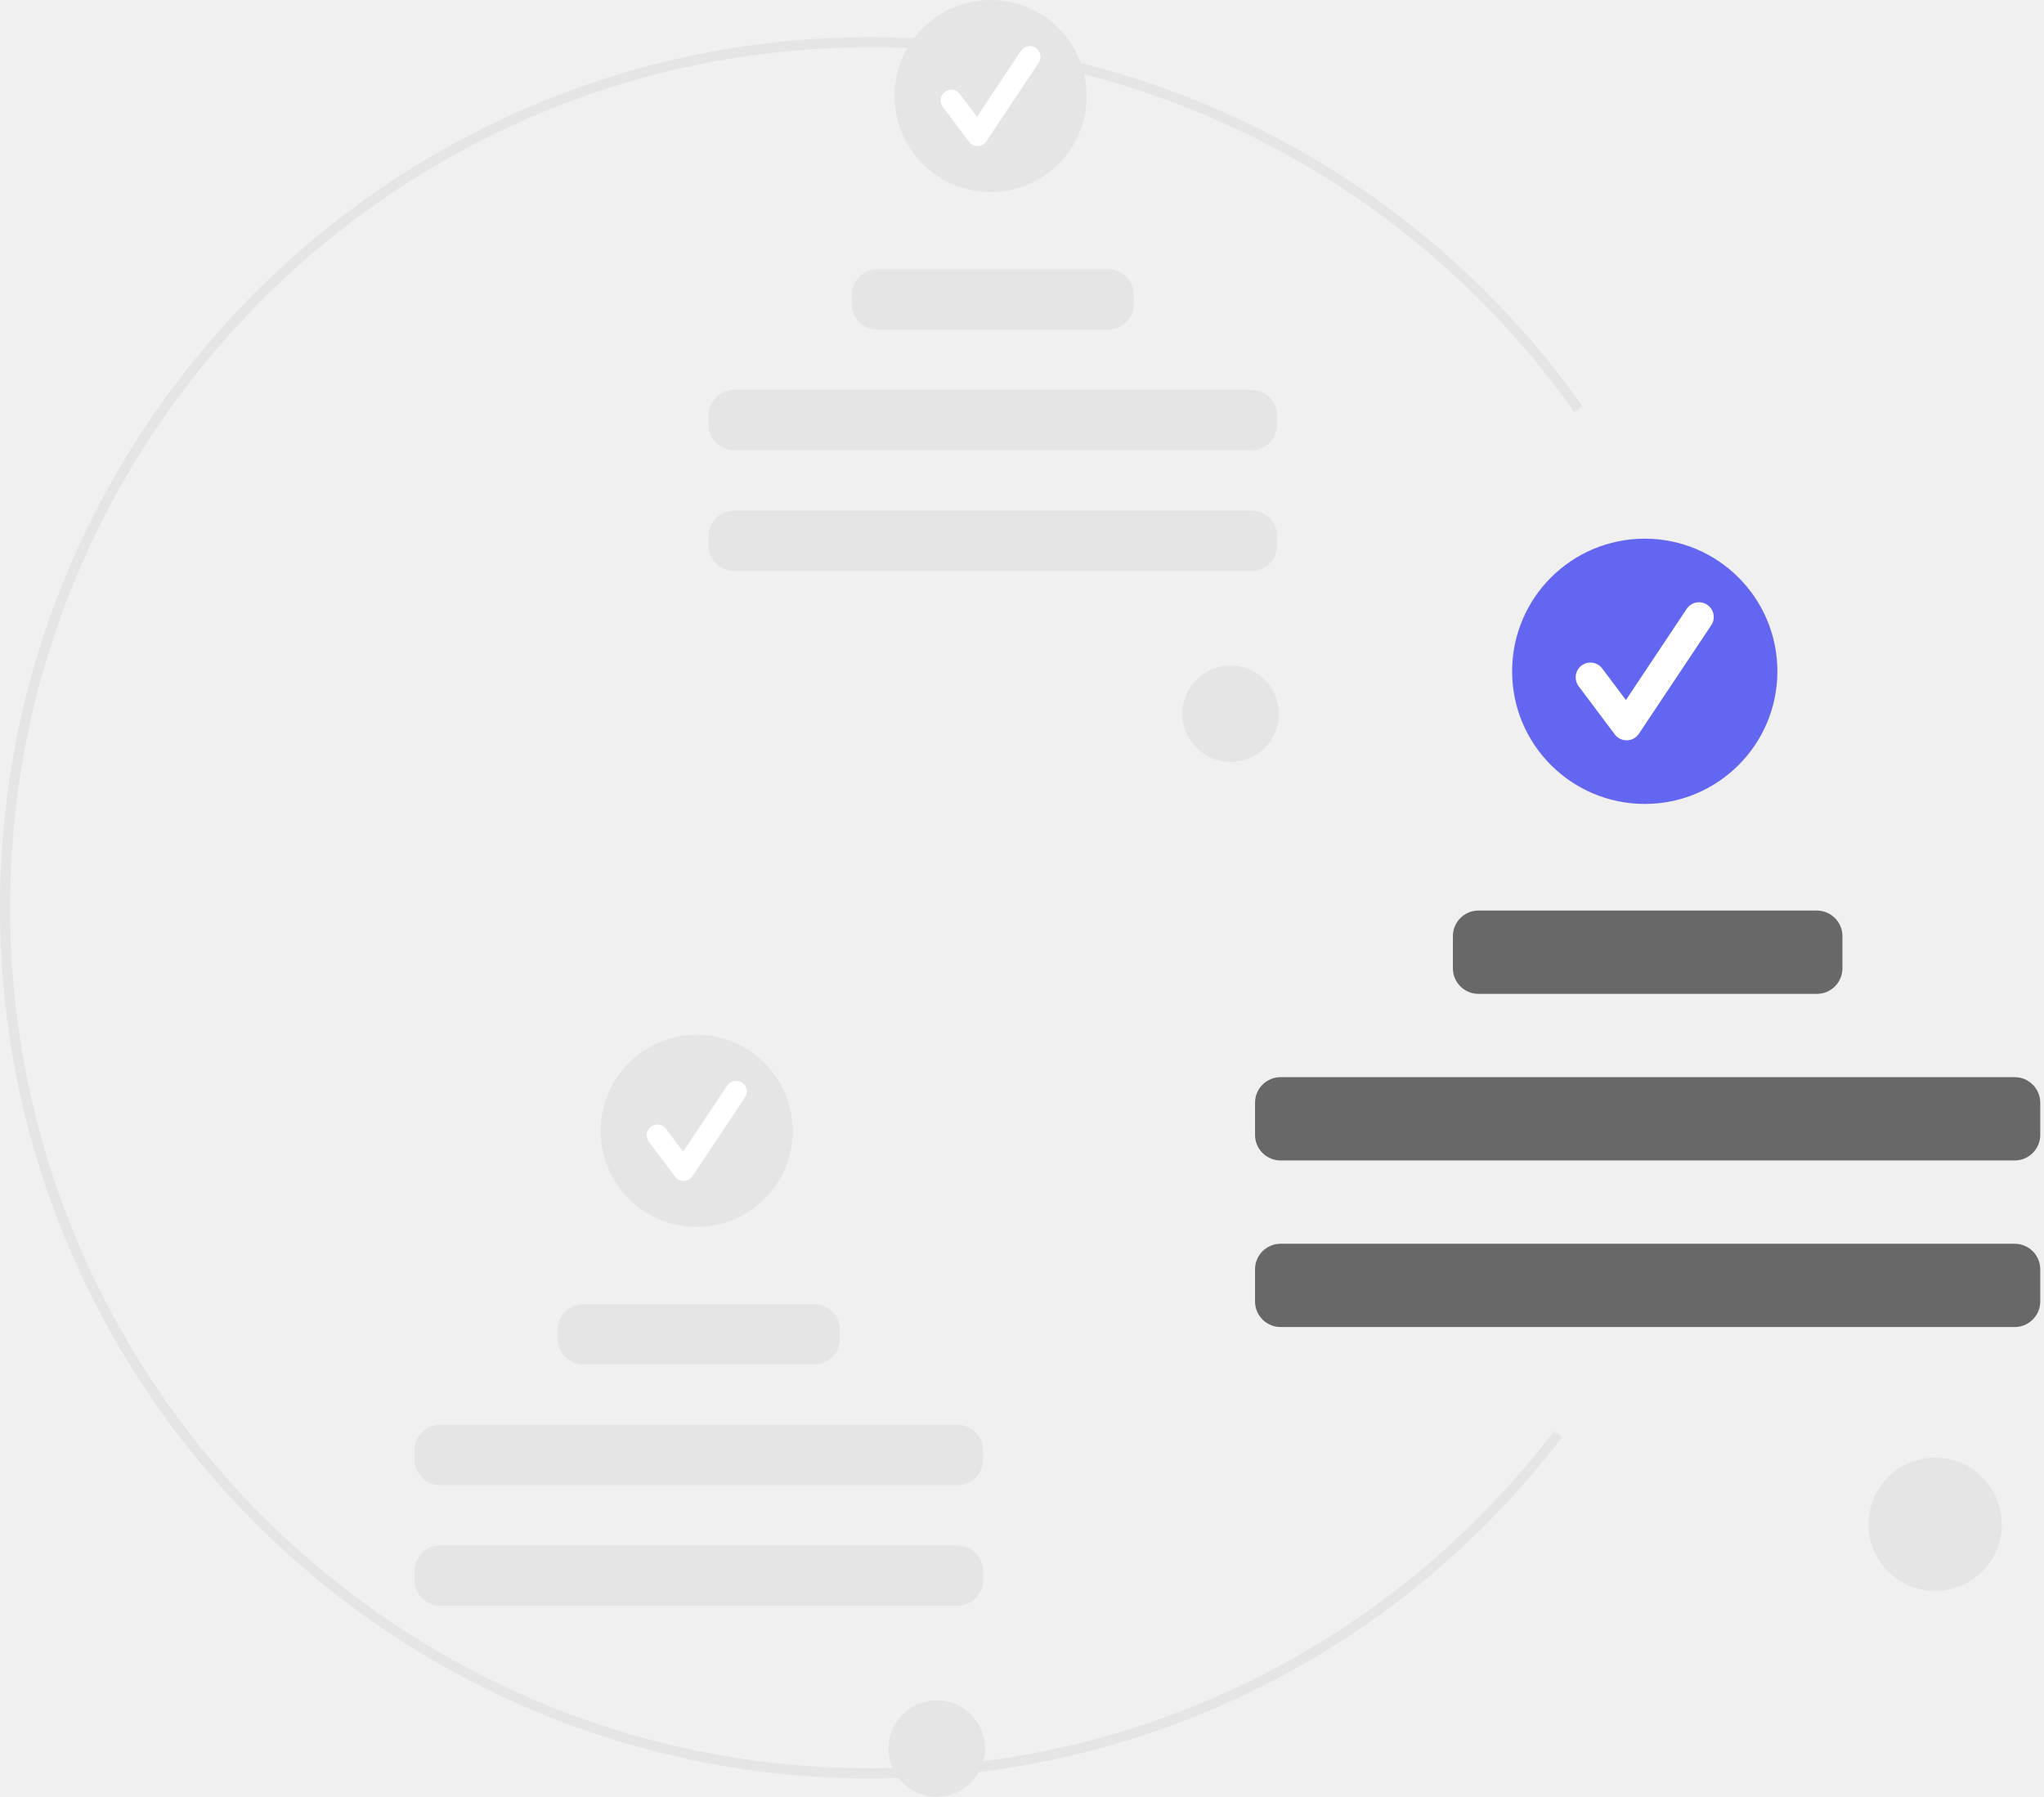
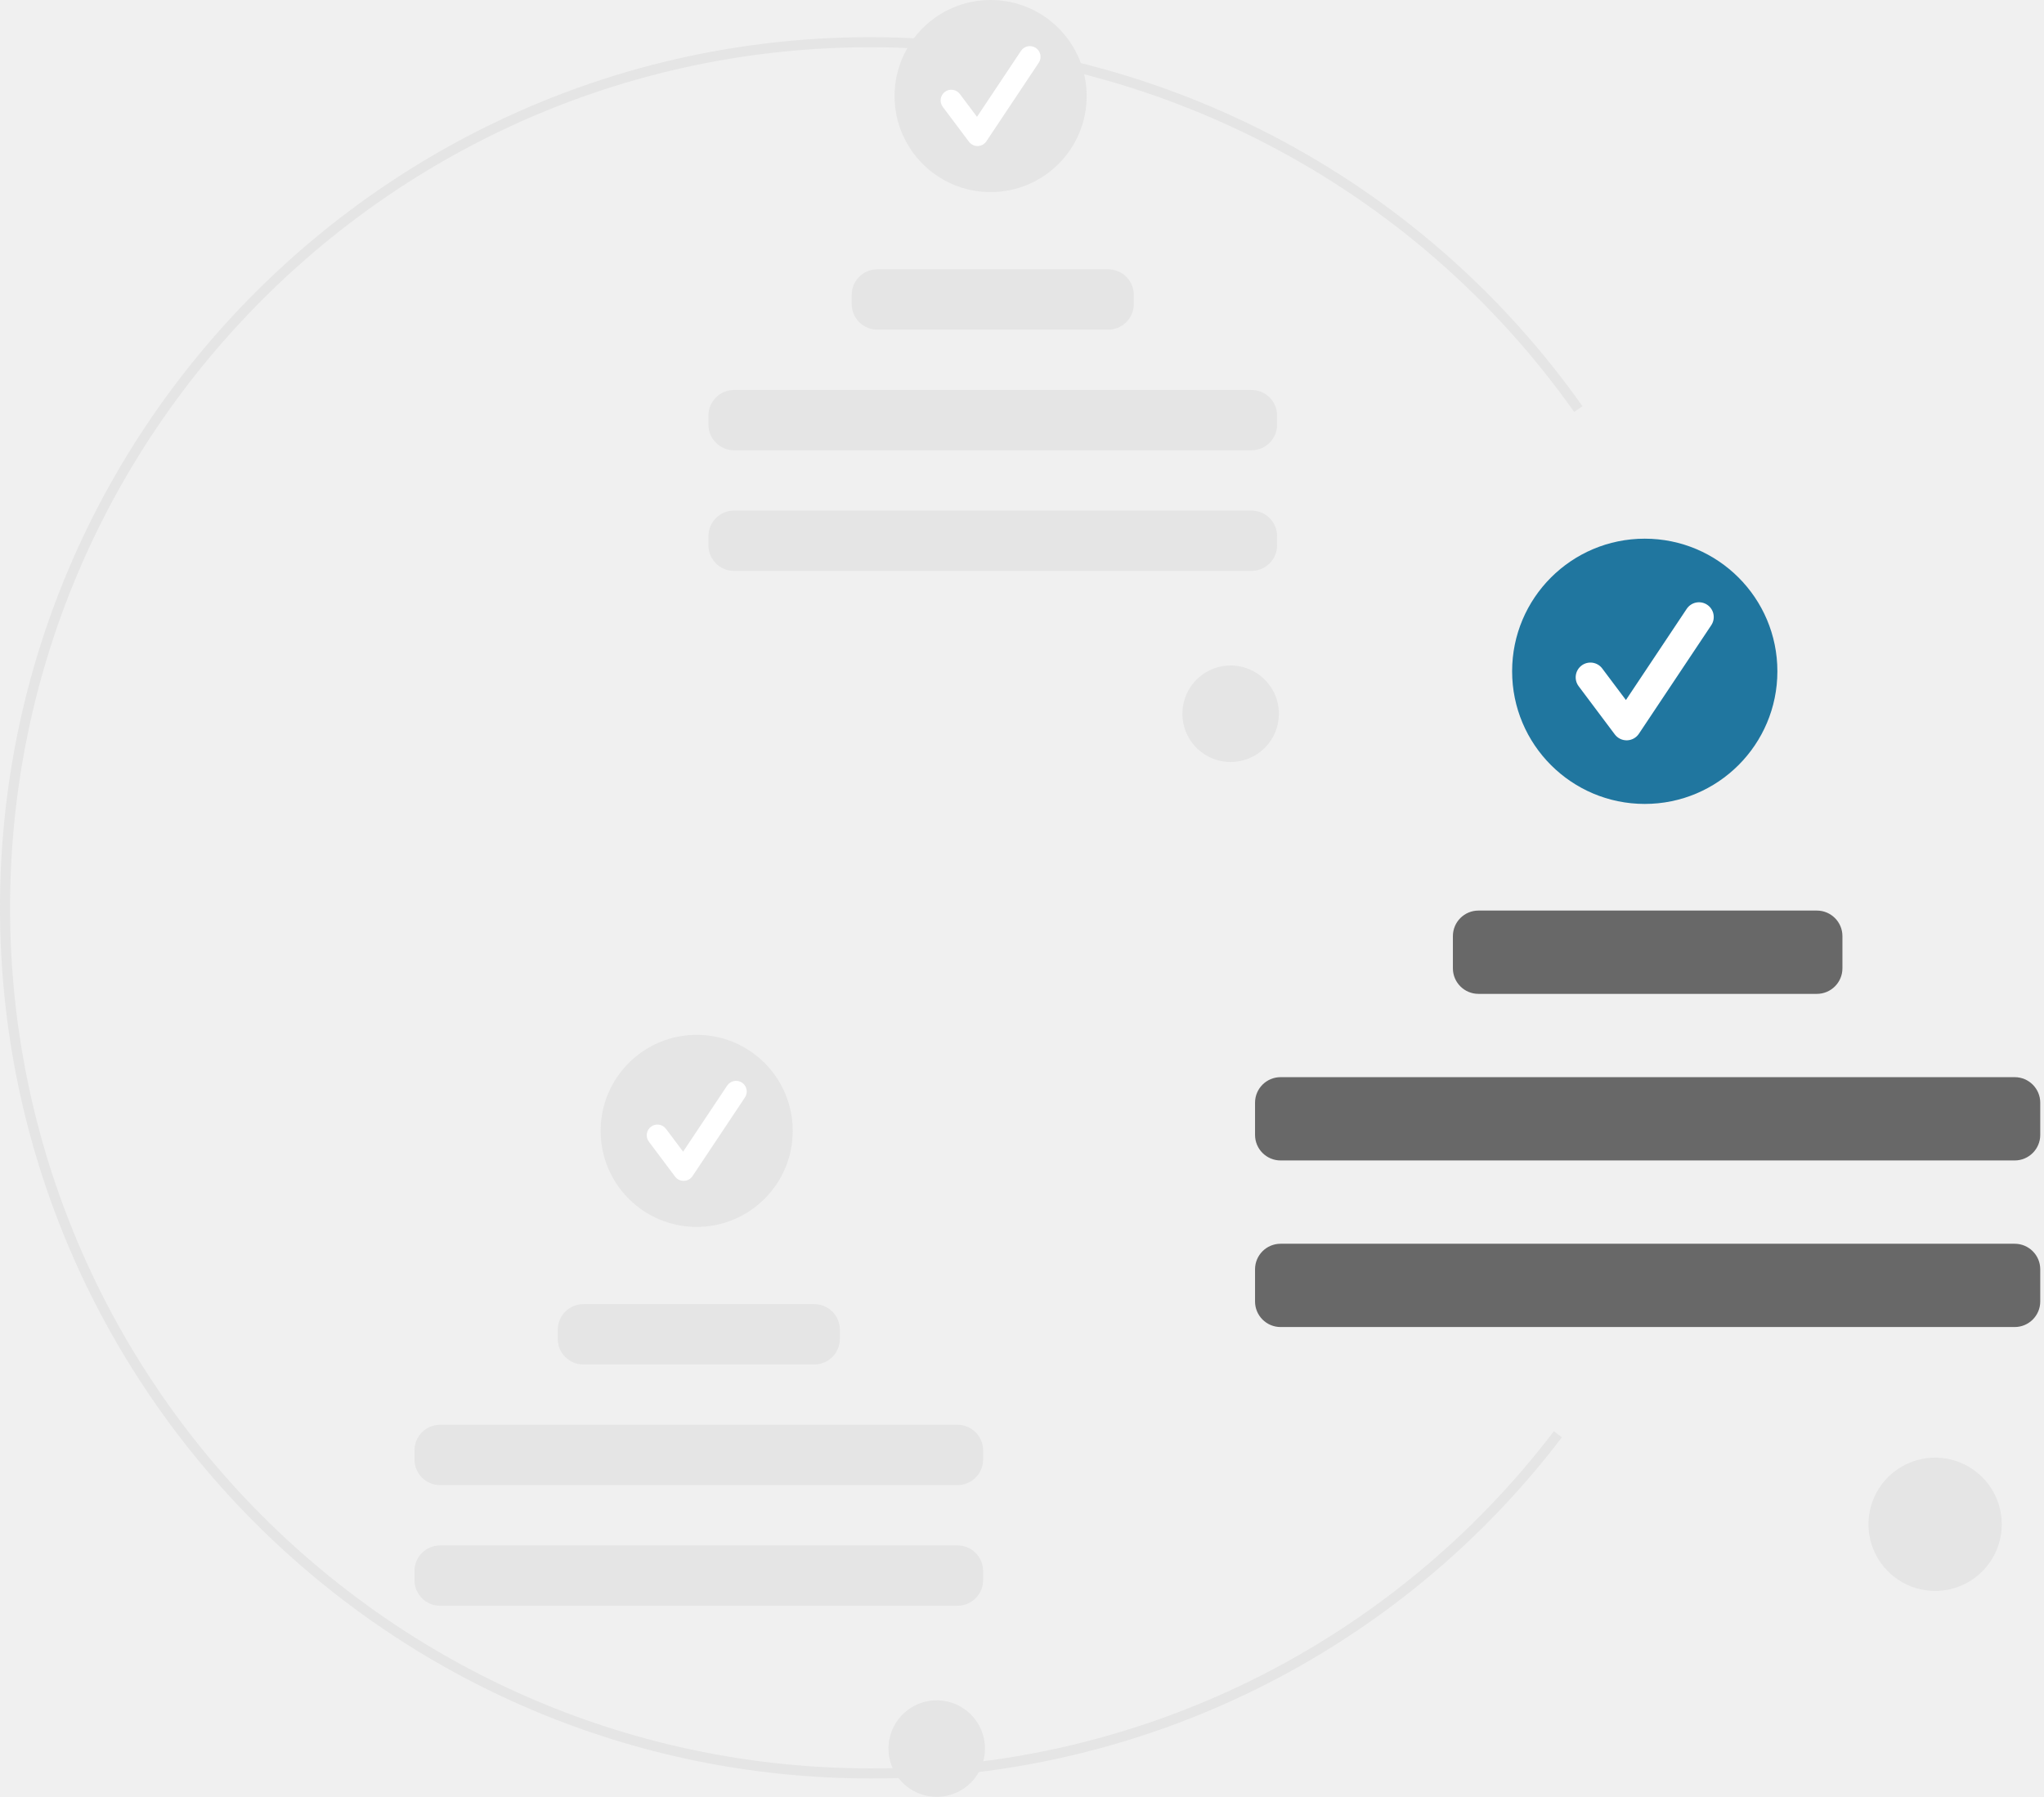
<svg xmlns="http://www.w3.org/2000/svg" width="182" height="160" viewBox="0 0 182 160" fill="none">
  <path d="M77.527 158.363C34.778 158.363 0 123.584 0 80.835C0 38.087 34.778 3.308 77.527 3.308C89.948 3.321 102.185 6.312 113.212 12.029C124.239 17.747 133.735 26.025 140.902 36.169L140.169 36.687C133.084 26.66 123.699 18.478 112.799 12.826C101.9 7.175 89.805 4.219 77.527 4.206C35.274 4.206 0.898 38.582 0.898 80.835C0.898 123.089 35.274 157.465 77.527 157.465C89.297 157.503 100.917 154.812 111.472 149.603C122.026 144.393 131.23 136.808 138.359 127.442L139.071 127.988C131.859 137.464 122.547 145.138 111.869 150.409C101.19 155.679 89.435 158.401 77.527 158.363Z" fill="#E5E5E5" />
  <path d="M109.579 67.853C108.729 67.853 107.898 67.601 107.191 67.128C106.484 66.656 105.934 65.985 105.608 65.2C105.283 64.415 105.198 63.55 105.364 62.717C105.53 61.883 105.939 61.117 106.54 60.517C107.141 59.916 107.907 59.506 108.74 59.34C109.574 59.175 110.438 59.26 111.223 59.585C112.008 59.91 112.68 60.461 113.152 61.168C113.624 61.874 113.876 62.705 113.876 63.555C113.876 64.695 113.423 65.788 112.617 66.594C111.811 67.4 110.718 67.853 109.579 67.853Z" fill="#E5E5E5" />
  <path d="M88.204 17.104C92.928 17.104 96.757 13.275 96.757 8.552C96.757 3.829 92.928 0 88.204 0C83.481 0 79.652 3.829 79.652 8.552C79.652 13.275 83.481 17.104 88.204 17.104Z" fill="#E5E5E5" />
  <path d="M87.038 13.003C86.891 13.003 86.745 12.969 86.613 12.903C86.481 12.836 86.366 12.741 86.277 12.622L83.944 9.512C83.869 9.412 83.815 9.298 83.784 9.177C83.753 9.056 83.746 8.93 83.763 8.806C83.781 8.683 83.823 8.564 83.887 8.456C83.95 8.349 84.034 8.255 84.134 8.18C84.234 8.105 84.348 8.05 84.469 8.019C84.59 7.988 84.716 7.981 84.84 7.999C84.963 8.017 85.082 8.059 85.19 8.122C85.297 8.186 85.391 8.27 85.466 8.37L86.993 10.405L90.913 4.525C91.054 4.316 91.271 4.173 91.518 4.124C91.764 4.076 92.02 4.127 92.229 4.266C92.438 4.405 92.583 4.622 92.633 4.868C92.683 5.114 92.634 5.37 92.496 5.58L87.83 12.579C87.746 12.706 87.632 12.81 87.499 12.884C87.366 12.958 87.217 12.998 87.065 13.003L87.038 13.003Z" fill="white" />
  <path d="M98.677 23.981H78.112C76.855 23.981 75.836 25 75.836 26.257V27.076C75.836 28.333 76.855 29.352 78.112 29.352H98.677C99.934 29.352 100.953 28.333 100.953 27.076V26.257C100.953 25 99.934 23.981 98.677 23.981Z" fill="#E5E5E5" />
  <path d="M111.436 34.723H65.358C64.101 34.723 63.082 35.742 63.082 36.999V37.818C63.082 39.075 64.101 40.094 65.358 40.094H111.436C112.693 40.094 113.712 39.075 113.712 37.818V36.999C113.712 35.742 112.693 34.723 111.436 34.723Z" fill="#E5E5E5" />
  <path d="M111.436 45.465H65.358C64.101 45.465 63.082 46.484 63.082 47.741V48.56C63.082 49.817 64.101 50.836 65.358 50.836H111.436C112.693 50.836 113.712 49.817 113.712 48.56V47.741C113.712 46.484 112.693 45.465 111.436 45.465Z" fill="#E5E5E5" />
  <path d="M83.407 160C82.557 160 81.726 159.748 81.019 159.276C80.313 158.804 79.762 158.133 79.436 157.347C79.111 156.562 79.026 155.698 79.192 154.864C79.358 154.031 79.767 153.265 80.368 152.664C80.969 152.063 81.735 151.654 82.568 151.488C83.402 151.322 84.266 151.407 85.051 151.732C85.837 152.058 86.508 152.608 86.98 153.315C87.452 154.022 87.704 154.853 87.704 155.703C87.704 156.842 87.251 157.935 86.445 158.741C85.64 159.547 84.546 160 83.407 160Z" fill="#E5E5E5" />
  <path d="M62.032 109.251C66.756 109.251 70.585 105.422 70.585 100.699C70.585 95.976 66.756 92.147 62.032 92.147C57.309 92.147 53.48 95.976 53.48 100.699C53.48 105.422 57.309 109.251 62.032 109.251Z" fill="#E5E5E5" />
  <path d="M60.87 105.15C60.723 105.15 60.577 105.116 60.445 105.05C60.313 104.984 60.198 104.888 60.109 104.77L57.776 101.659C57.701 101.559 57.647 101.445 57.616 101.324C57.585 101.203 57.578 101.077 57.596 100.953C57.613 100.83 57.655 100.711 57.719 100.603C57.782 100.496 57.867 100.402 57.967 100.327C58.066 100.252 58.18 100.197 58.301 100.166C58.422 100.135 58.548 100.129 58.672 100.146C58.795 100.164 58.914 100.206 59.022 100.269C59.129 100.333 59.223 100.417 59.298 100.517L60.825 102.552L64.745 96.672C64.814 96.567 64.903 96.477 65.007 96.406C65.111 96.336 65.228 96.287 65.35 96.262C65.473 96.237 65.6 96.237 65.723 96.261C65.846 96.285 65.963 96.333 66.068 96.403C66.172 96.472 66.262 96.562 66.332 96.666C66.401 96.771 66.449 96.888 66.474 97.011C66.498 97.134 66.497 97.261 66.472 97.383C66.448 97.507 66.398 97.623 66.328 97.727L61.662 104.727C61.578 104.853 61.464 104.958 61.331 105.031C61.198 105.105 61.049 105.146 60.897 105.15L60.87 105.15Z" fill="white" />
  <path d="M72.506 116.128H51.94C50.683 116.128 49.664 117.147 49.664 118.404V119.223C49.664 120.48 50.683 121.499 51.94 121.499H72.506C73.763 121.499 74.782 120.48 74.782 119.223V118.404C74.782 117.147 73.763 116.128 72.506 116.128Z" fill="#E5E5E5" />
  <path d="M85.26 126.87H39.182C37.925 126.87 36.906 127.889 36.906 129.146V129.965C36.906 131.222 37.925 132.241 39.182 132.241H85.26C86.517 132.241 87.537 131.222 87.537 129.965V129.146C87.537 127.889 86.517 126.87 85.26 126.87Z" fill="#E5E5E5" />
  <path d="M85.26 137.613H39.182C37.925 137.613 36.906 138.632 36.906 139.889V140.708C36.906 141.965 37.925 142.984 39.182 142.984H85.26C86.517 142.984 87.537 141.965 87.537 140.708V139.889C87.537 138.632 86.517 137.613 85.26 137.613Z" fill="#E5E5E5" />
  <path d="M172.305 141.665C171.132 141.665 169.984 141.317 169.009 140.664C168.033 140.012 167.272 139.086 166.823 138.001C166.374 136.917 166.256 135.724 166.485 134.573C166.714 133.421 167.279 132.364 168.109 131.534C168.939 130.704 169.997 130.139 171.148 129.91C172.299 129.681 173.492 129.798 174.576 130.248C175.661 130.697 176.588 131.457 177.24 132.433C177.892 133.409 178.24 134.557 178.24 135.73C178.24 137.304 177.615 138.814 176.502 139.926C175.389 141.039 173.879 141.665 172.305 141.665Z" fill="#E5E5E5" />
-   <path d="M146.45 71.586C152.972 71.586 158.26 66.298 158.26 59.776C158.26 53.254 152.972 47.967 146.45 47.967C139.928 47.967 134.641 53.254 134.641 59.776C134.641 66.298 139.928 71.586 146.45 71.586Z" fill="#6366F1" />
+   <path d="M146.45 71.586C152.972 71.586 158.26 66.298 158.26 59.776C158.26 53.254 152.972 47.967 146.45 47.967C139.928 47.967 134.641 53.254 134.641 59.776C134.641 66.298 139.928 71.586 146.45 71.586Z" fill="#20769F" />
  <path d="M144.836 65.922C144.632 65.922 144.431 65.875 144.249 65.784C144.066 65.692 143.908 65.56 143.785 65.397L140.563 61.101C140.46 60.963 140.385 60.806 140.342 60.639C140.299 60.472 140.29 60.298 140.314 60.127C140.338 59.956 140.396 59.792 140.484 59.644C140.572 59.495 140.688 59.365 140.826 59.262C140.964 59.158 141.121 59.083 141.288 59.04C141.456 58.998 141.629 58.988 141.8 59.012C141.971 59.037 142.135 59.095 142.284 59.182C142.432 59.27 142.562 59.387 142.665 59.525L144.773 62.335L150.187 54.214C150.283 54.071 150.406 53.947 150.549 53.852C150.692 53.755 150.853 53.689 151.022 53.655C151.192 53.621 151.366 53.621 151.535 53.654C151.704 53.688 151.865 53.754 152.009 53.85C152.152 53.946 152.276 54.069 152.372 54.212C152.468 54.355 152.535 54.516 152.568 54.685C152.602 54.855 152.602 55.029 152.569 55.198C152.535 55.367 152.469 55.528 152.373 55.672L145.929 65.337C145.813 65.512 145.656 65.656 145.472 65.758C145.288 65.86 145.083 65.916 144.873 65.922C144.861 65.922 144.848 65.922 144.836 65.922Z" fill="white" />
  <path d="M161.776 81.082H131.643C130.386 81.082 129.367 82.101 129.367 83.358V86.223C129.367 87.48 130.386 88.499 131.643 88.499H161.776C163.033 88.499 164.052 87.48 164.052 86.223V83.358C164.052 82.101 163.033 81.082 161.776 81.082Z" fill="#686868" />
  <path d="M179.39 95.916H114.026C112.769 95.916 111.75 96.935 111.75 98.192V101.057C111.75 102.314 112.769 103.333 114.026 103.333H179.39C180.647 103.333 181.666 102.314 181.666 101.057V98.192C181.666 96.935 180.647 95.916 179.39 95.916Z" fill="#686868" />
  <path d="M179.39 110.75H114.026C112.769 110.75 111.75 111.769 111.75 113.026V115.89C111.75 117.147 112.769 118.166 114.026 118.166H179.39C180.647 118.166 181.666 117.147 181.666 115.89V113.026C181.666 111.769 180.647 110.75 179.39 110.75Z" fill="#686868" />
</svg>
